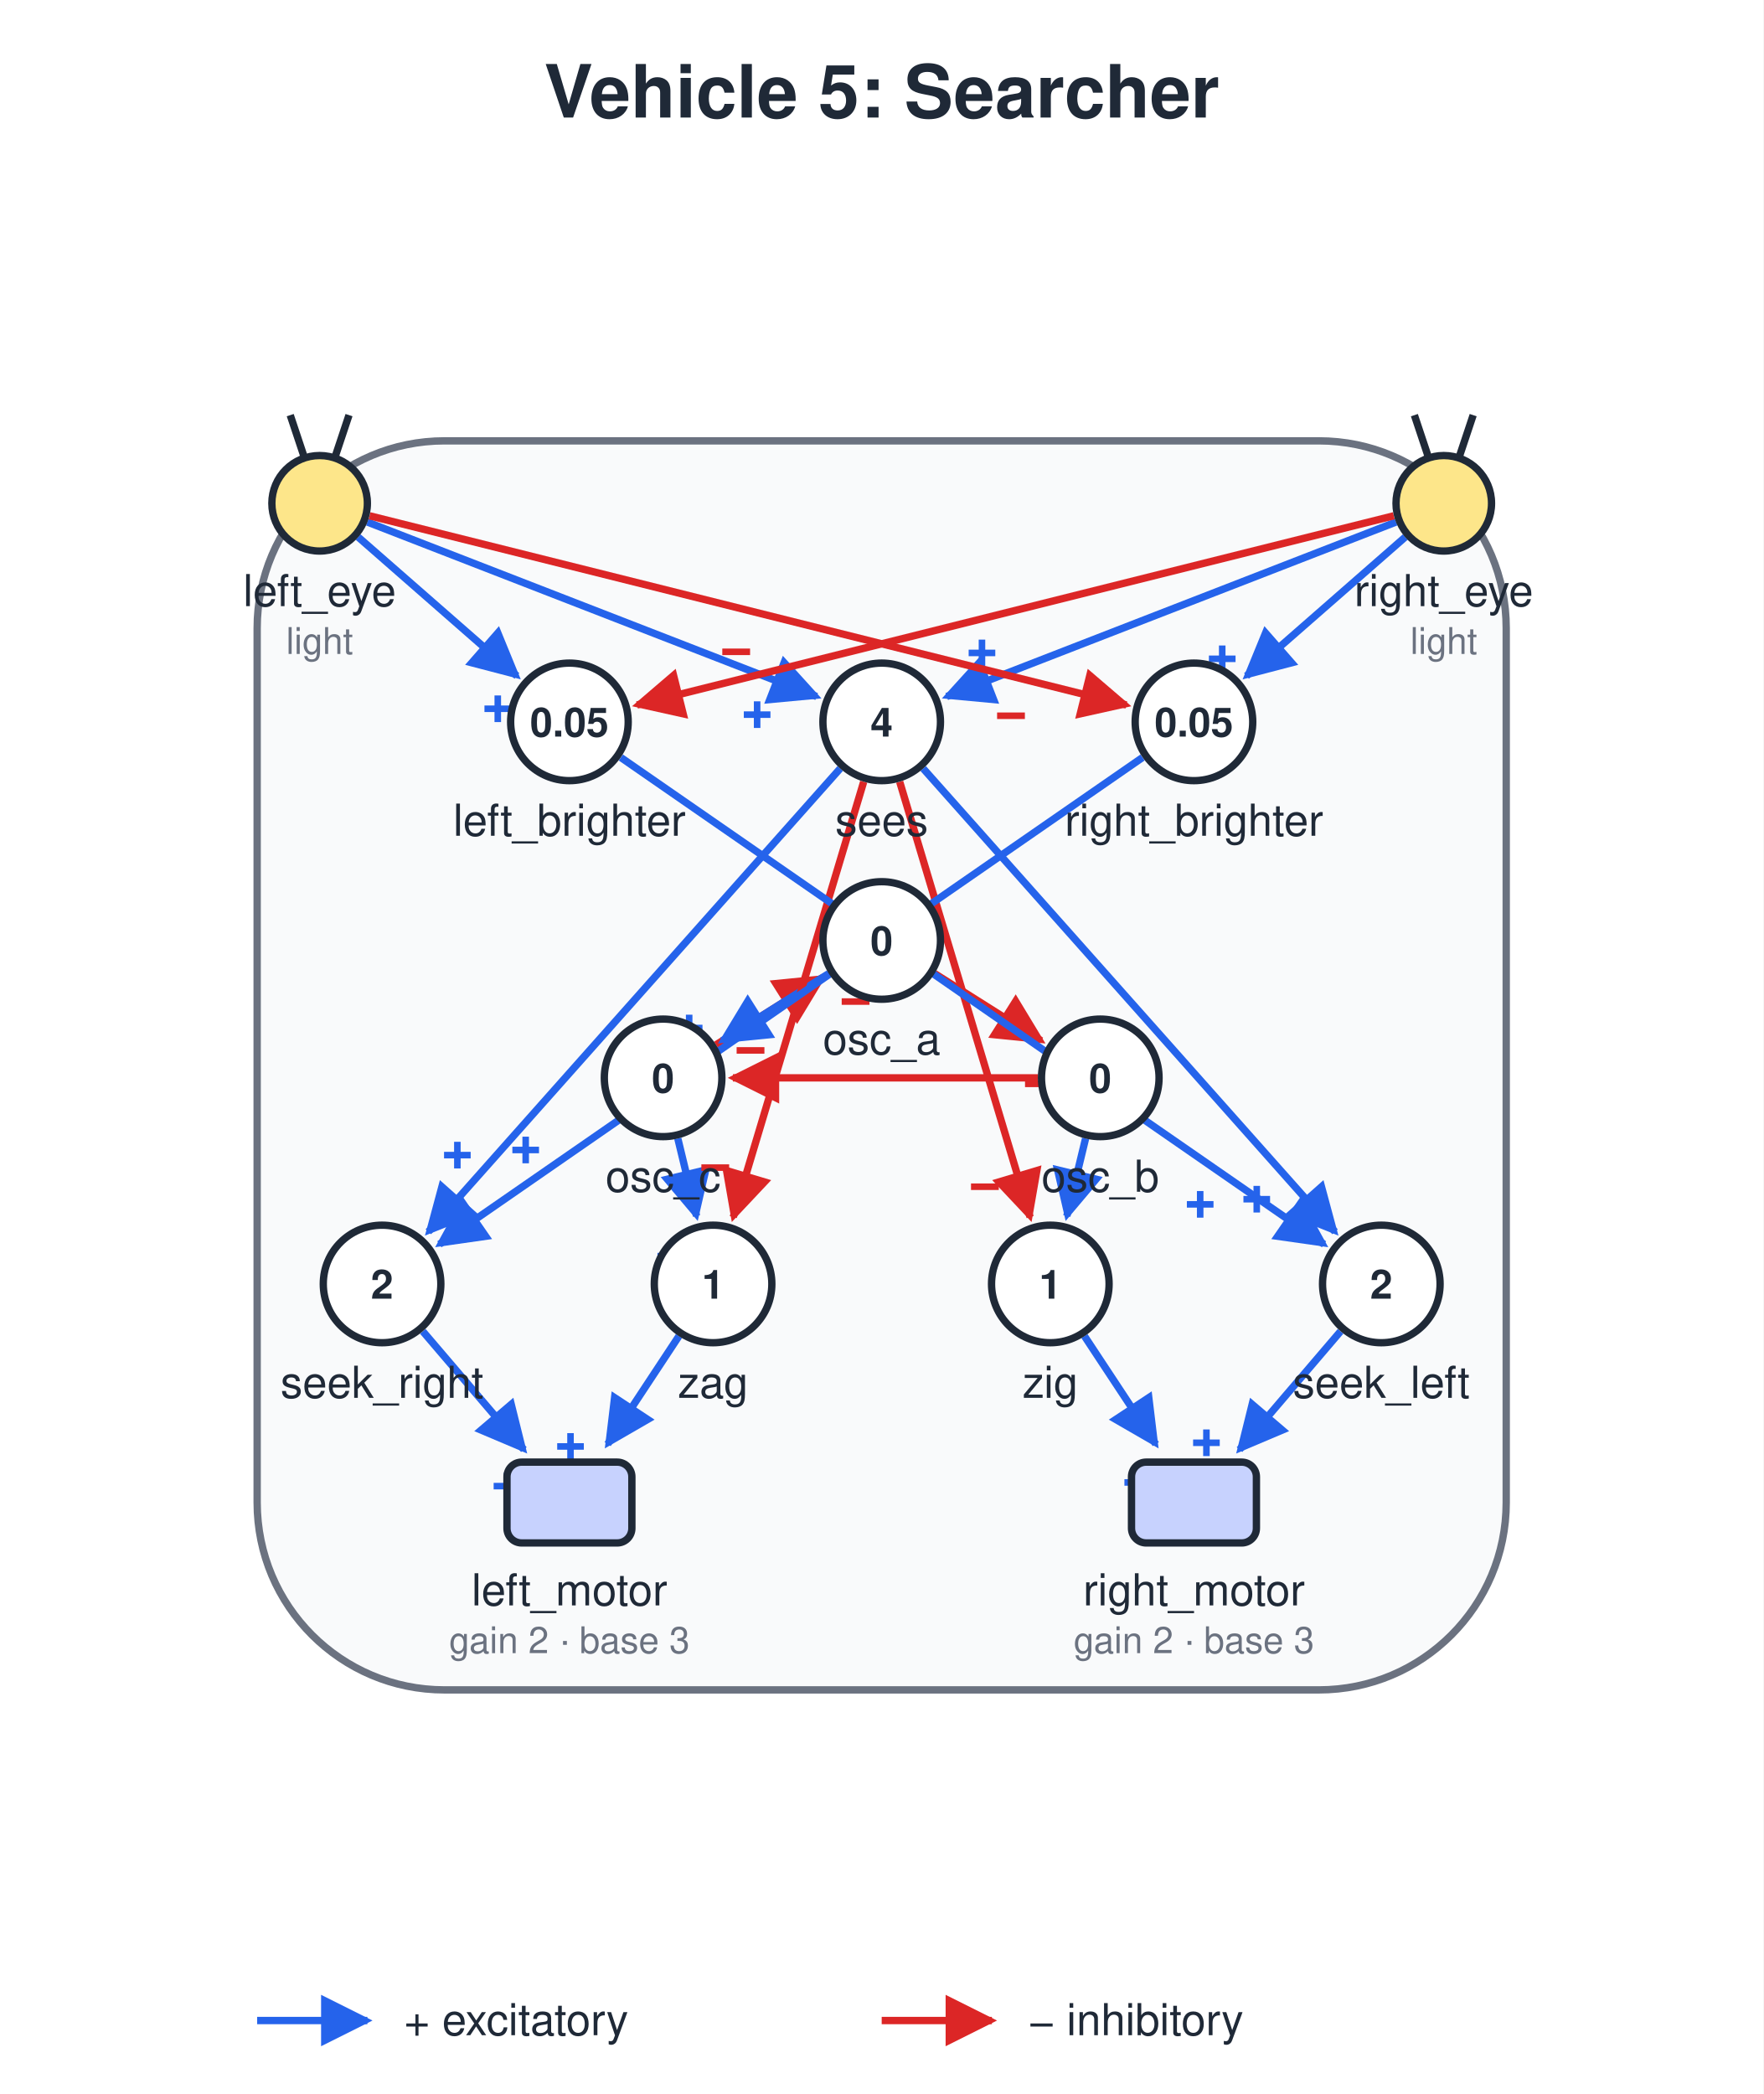
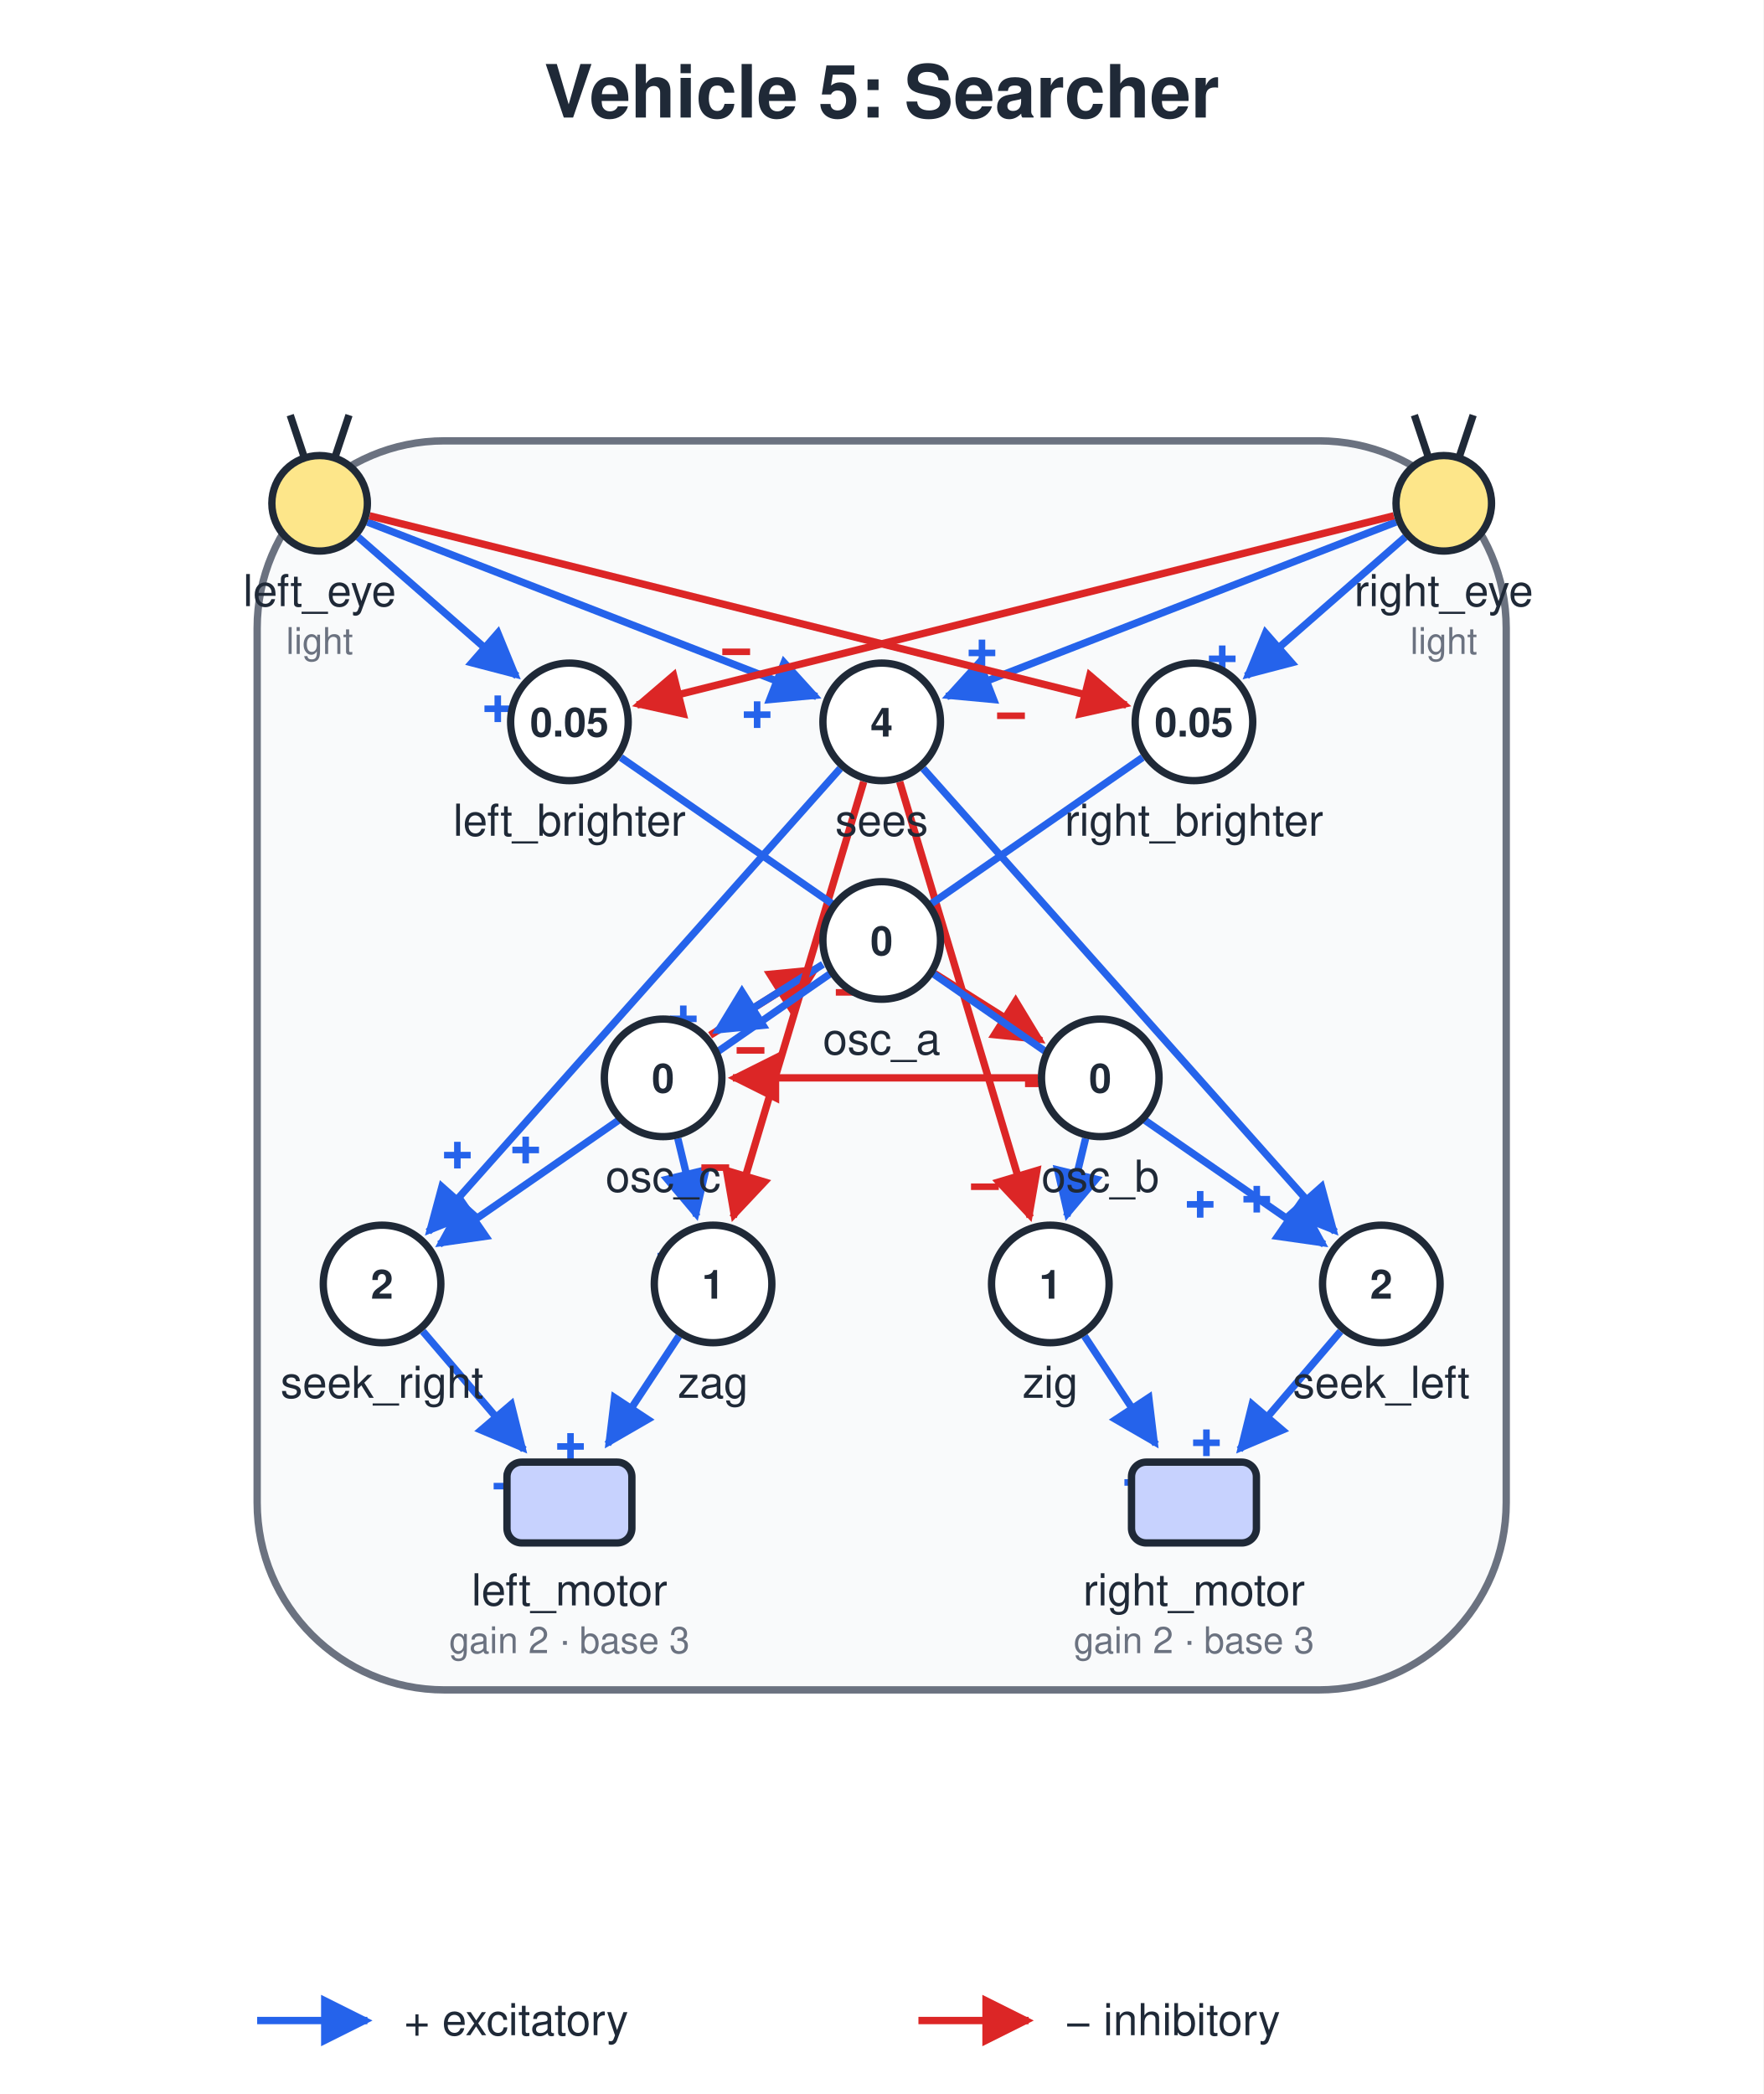
<svg xmlns="http://www.w3.org/2000/svg" width="480" height="570" viewBox="0 0 480 570" font-family="Helvetica, Arial, sans-serif">
  <defs>
    <marker id="arrow-exc" viewBox="0 0 10 10" refX="9" refY="5" markerWidth="7" markerHeight="7" orient="auto-start-reverse">
      <path d="M0,0 L10,5 L0,10 z" fill="#2563eb" />
    </marker>
    <marker id="arrow-inh" viewBox="0 0 10 10" refX="9" refY="5" markerWidth="7" markerHeight="7" orient="auto-start-reverse">
      <path d="M0,0 L10,5 L0,10 z" fill="#dc2626" />
    </marker>
    <marker id="arrow-off" viewBox="0 0 10 10" refX="9" refY="5" markerWidth="7" markerHeight="7" orient="auto-start-reverse">
      <path d="M0,0 L10,5 L0,10 z" fill="#9ca3af" />
    </marker>
+     <marker id="arrow-learn" viewBox="0 0 10 10" refX="9" refY="5" markerWidth="7" markerHeight="7" orient="auto-start-reverse">
+       <path d="M0,0 L10,5 L0,10 z" fill="#7c3aed" />
+     </marker>
  </defs>
  <rect width="480" height="570" fill="white" />
  <text x="240.0" y="32" text-anchor="middle" font-size="20" font-weight="bold" fill="#1f2937">Vehicle 5: Searcher</text>
-   <rect x="70.0" y="120" width="340" height="340" rx="51.0" fill="#f9fafb" stroke="#6b7280" stroke-width="2" />
-   <line x1="194.9" y1="284.4" x2="223.9" y2="266.1" stroke="#dc2626" stroke-width="2" marker-end="url(#arrow-inh)" />
-   <text x="232.9" y="276.1" text-anchor="middle" font-size="15" font-weight="bold" fill="#dc2626">−</text>
+   <rect x="70" y="120" width="340" height="340" rx="51" fill="#f9fafb" stroke="#6b7280" stroke-width="2" />
+   <line x1="193.3" y1="281.8" x2="222.3" y2="263.6" stroke="#dc2626" stroke-width="2" marker-end="url(#arrow-inh)" />
+   <text x="231.3" y="273.6" text-anchor="middle" font-size="15" font-weight="bold" fill="#dc2626">−</text>
  <line x1="254.4" y1="265.0" x2="283.4" y2="283.3" stroke="#dc2626" stroke-width="2" marker-end="url(#arrow-inh)" />
  <text x="282.8" y="298.5" text-anchor="middle" font-size="15" font-weight="bold" fill="#dc2626">−</text>
  <line x1="282.5" y1="293.4" x2="199.5" y2="293.4" stroke="#dc2626" stroke-width="2" marker-end="url(#arrow-inh)" />
  <text x="204.3" y="289.4" text-anchor="middle" font-size="15" font-weight="bold" fill="#dc2626">−</text>
-   <line x1="225.6" y1="265.0" x2="196.6" y2="283.3" stroke="#2563eb" stroke-width="2" marker-end="url(#arrow-exc)" />
-   <text x="187.6" y="283.3" text-anchor="middle" font-size="15" font-weight="bold" fill="#2563eb">+</text>
+   <line x1="224.0" y1="262.5" x2="195.0" y2="280.7" stroke="#2563eb" stroke-width="2" marker-end="url(#arrow-exc)" />
+   <text x="186.0" y="280.8" text-anchor="middle" font-size="15" font-weight="bold" fill="#2563eb">+</text>
  <line x1="100.0" y1="142.1" x2="222.3" y2="189.6" stroke="#2563eb" stroke-width="2" marker-end="url(#arrow-exc)" />
  <text x="206.1" y="198.0" text-anchor="middle" font-size="15" font-weight="bold" fill="#2563eb">+</text>
  <line x1="380.0" y1="142.1" x2="257.7" y2="189.6" stroke="#2563eb" stroke-width="2" marker-end="url(#arrow-exc)" />
  <text x="267.3" y="181.2" text-anchor="middle" font-size="15" font-weight="bold" fill="#2563eb">+</text>
  <line x1="97.5" y1="146.2" x2="140.7" y2="184.0" stroke="#2563eb" stroke-width="2" marker-end="url(#arrow-exc)" />
  <text x="135.5" y="196.4" text-anchor="middle" font-size="15" font-weight="bold" fill="#2563eb">+</text>
  <line x1="379.4" y1="140.4" x2="173.4" y2="191.9" stroke="#dc2626" stroke-width="2" marker-end="url(#arrow-inh)" />
  <text x="200.4" y="180.9" text-anchor="middle" font-size="15" font-weight="bold" fill="#dc2626">−</text>
  <line x1="382.5" y1="146.2" x2="339.3" y2="184.0" stroke="#2563eb" stroke-width="2" marker-end="url(#arrow-exc)" />
  <text x="332.7" y="182.8" text-anchor="middle" font-size="15" font-weight="bold" fill="#2563eb">+</text>
  <line x1="100.6" y1="140.4" x2="306.6" y2="191.9" stroke="#dc2626" stroke-width="2" marker-end="url(#arrow-inh)" />
  <text x="275.2" y="198.3" text-anchor="middle" font-size="15" font-weight="bold" fill="#dc2626">−</text>
  <line x1="295.5" y1="309.9" x2="290.4" y2="331.0" stroke="#2563eb" stroke-width="2" marker-end="url(#arrow-exc)" />
  <text x="279.9" y="341.2" text-anchor="middle" font-size="15" font-weight="bold" fill="#2563eb">+</text>
  <line x1="244.9" y1="212.8" x2="280.4" y2="331.3" stroke="#dc2626" stroke-width="2" marker-end="url(#arrow-inh)" />
  <text x="268.1" y="326.5" text-anchor="middle" font-size="15" font-weight="bold" fill="#dc2626">−</text>
  <line x1="184.5" y1="309.9" x2="189.6" y2="331.0" stroke="#2563eb" stroke-width="2" marker-end="url(#arrow-exc)" />
  <text x="182.6" y="345.4" text-anchor="middle" font-size="15" font-weight="bold" fill="#2563eb">+</text>
  <line x1="235.1" y1="212.8" x2="199.6" y2="331.3" stroke="#dc2626" stroke-width="2" marker-end="url(#arrow-inh)" />
  <text x="194.7" y="321.3" text-anchor="middle" font-size="15" font-weight="bold" fill="#dc2626">−</text>
  <line x1="169.0" y1="206.2" x2="360.4" y2="338.7" stroke="#2563eb" stroke-width="2" marker-end="url(#arrow-exc)" />
  <text x="326.7" y="331.3" text-anchor="middle" font-size="15" font-weight="bold" fill="#2563eb">+</text>
  <line x1="251.3" y1="209.2" x2="363.4" y2="335.3" stroke="#2563eb" stroke-width="2" marker-end="url(#arrow-exc)" />
  <text x="342.1" y="329.9" text-anchor="middle" font-size="15" font-weight="bold" fill="#2563eb">+</text>
  <line x1="311.0" y1="206.2" x2="119.6" y2="338.7" stroke="#2563eb" stroke-width="2" marker-end="url(#arrow-exc)" />
  <text x="143.1" y="316.5" text-anchor="middle" font-size="15" font-weight="bold" fill="#2563eb">+</text>
  <line x1="228.7" y1="209.2" x2="116.6" y2="335.3" stroke="#2563eb" stroke-width="2" marker-end="url(#arrow-exc)" />
  <text x="124.5" y="317.9" text-anchor="middle" font-size="15" font-weight="bold" fill="#2563eb">+</text>
  <line x1="184.8" y1="363.7" x2="165.4" y2="393.1" stroke="#2563eb" stroke-width="2" marker-end="url(#arrow-exc)" />
  <text x="155.3" y="397.2" text-anchor="middle" font-size="15" font-weight="bold" fill="#2563eb">+</text>
  <line x1="115.1" y1="362.4" x2="142.6" y2="394.6" stroke="#2563eb" stroke-width="2" marker-end="url(#arrow-exc)" />
  <text x="138.0" y="408.0" text-anchor="middle" font-size="15" font-weight="bold" fill="#2563eb">+</text>
  <line x1="295.2" y1="363.7" x2="314.6" y2="393.1" stroke="#2563eb" stroke-width="2" marker-end="url(#arrow-exc)" />
  <text x="309.7" y="407.0" text-anchor="middle" font-size="15" font-weight="bold" fill="#2563eb">+</text>
  <line x1="364.9" y1="362.4" x2="337.4" y2="394.6" stroke="#2563eb" stroke-width="2" marker-end="url(#arrow-exc)" />
  <text x="328.4" y="396.2" text-anchor="middle" font-size="15" font-weight="bold" fill="#2563eb">+</text>
  <line x1="87.0" y1="137.0" x2="79.0" y2="113.0" stroke="#1f2937" stroke-width="2" />
  <line x1="87.0" y1="137.0" x2="95.0" y2="113.0" stroke="#1f2937" stroke-width="2" />
  <circle cx="87.0" cy="137.0" r="13" fill="#fde68a" stroke="#1f2937" stroke-width="2" />
  <text x="87.0" y="165.0" text-anchor="middle" font-size="12" fill="#1f2937">left_eye</text>
  <text x="87.0" y="178.0" text-anchor="middle" font-size="10" fill="#6b7280">light</text>
  <line x1="393.0" y1="137.0" x2="385.0" y2="113.0" stroke="#1f2937" stroke-width="2" />
  <line x1="393.0" y1="137.0" x2="401.0" y2="113.0" stroke="#1f2937" stroke-width="2" />
  <circle cx="393.0" cy="137.0" r="13" fill="#fde68a" stroke="#1f2937" stroke-width="2" />
  <text x="393.0" y="165.0" text-anchor="middle" font-size="12" fill="#1f2937">right_eye</text>
  <text x="393.0" y="178.0" text-anchor="middle" font-size="10" fill="#6b7280">light</text>
  <circle cx="240.0" cy="256.0" r="16" fill="white" stroke="#1f2937" stroke-width="2" />
  <text x="240.0" y="260.0" text-anchor="middle" font-size="11" font-weight="bold" fill="#1f2937">0</text>
  <text x="240.0" y="287.0" text-anchor="middle" font-size="12" fill="#1f2937">osc_a</text>
  <circle cx="299.5" cy="293.4" r="16" fill="white" stroke="#1f2937" stroke-width="2" />
  <text x="299.5" y="297.4" text-anchor="middle" font-size="11" font-weight="bold" fill="#1f2937">0</text>
  <text x="299.5" y="324.4" text-anchor="middle" font-size="12" fill="#1f2937">osc_b</text>
  <circle cx="180.5" cy="293.4" r="16" fill="white" stroke="#1f2937" stroke-width="2" />
  <text x="180.5" y="297.4" text-anchor="middle" font-size="11" font-weight="bold" fill="#1f2937">0</text>
  <text x="180.5" y="324.4" text-anchor="middle" font-size="12" fill="#1f2937">osc_c</text>
  <circle cx="240.0" cy="196.5" r="16" fill="white" stroke="#1f2937" stroke-width="2" />
  <text x="240.0" y="200.5" text-anchor="middle" font-size="11" font-weight="bold" fill="#1f2937">4</text>
  <text x="240.0" y="227.5" text-anchor="middle" font-size="12" fill="#1f2937">sees</text>
  <circle cx="155.0" cy="196.5" r="16" fill="white" stroke="#1f2937" stroke-width="2" />
  <text x="155.0" y="200.5" text-anchor="middle" font-size="11" font-weight="bold" fill="#1f2937">0.05</text>
  <text x="155.0" y="227.5" text-anchor="middle" font-size="12" fill="#1f2937">left_brighter</text>
  <circle cx="325.0" cy="196.5" r="16" fill="white" stroke="#1f2937" stroke-width="2" />
  <text x="325.0" y="200.5" text-anchor="middle" font-size="11" font-weight="bold" fill="#1f2937">0.05</text>
  <text x="325.0" y="227.5" text-anchor="middle" font-size="12" fill="#1f2937">right_brighter</text>
  <circle cx="285.9" cy="349.5" r="16" fill="white" stroke="#1f2937" stroke-width="2" />
  <text x="285.9" y="353.5" text-anchor="middle" font-size="11" font-weight="bold" fill="#1f2937">1</text>
  <text x="285.9" y="380.5" text-anchor="middle" font-size="12" fill="#1f2937">zig</text>
  <circle cx="194.1" cy="349.5" r="16" fill="white" stroke="#1f2937" stroke-width="2" />
  <text x="194.1" y="353.5" text-anchor="middle" font-size="11" font-weight="bold" fill="#1f2937">1</text>
  <text x="194.1" y="380.5" text-anchor="middle" font-size="12" fill="#1f2937">zag</text>
  <circle cx="376.0" cy="349.5" r="16" fill="white" stroke="#1f2937" stroke-width="2" />
  <text x="376.0" y="353.5" text-anchor="middle" font-size="11" font-weight="bold" fill="#1f2937">2</text>
  <text x="376.0" y="380.5" text-anchor="middle" font-size="12" fill="#1f2937">seek_left</text>
  <circle cx="104.0" cy="349.5" r="16" fill="white" stroke="#1f2937" stroke-width="2" />
  <text x="104.0" y="353.5" text-anchor="middle" font-size="11" font-weight="bold" fill="#1f2937">2</text>
  <text x="104.0" y="380.5" text-anchor="middle" font-size="12" fill="#1f2937">seek_right</text>
  <rect x="138.0" y="398.0" width="34" height="22" rx="4" fill="#c7d2fe" stroke="#1f2937" stroke-width="2" />
  <text x="155.0" y="437.0" text-anchor="middle" font-size="12" fill="#1f2937">left_motor</text>
  <text x="155.0" y="450.0" text-anchor="middle" font-size="10" fill="#6b7280">gain 2 · base 3</text>
  <rect x="308.0" y="398.0" width="34" height="22" rx="4" fill="#c7d2fe" stroke="#1f2937" stroke-width="2" />
  <text x="325.0" y="437.0" text-anchor="middle" font-size="12" fill="#1f2937">right_motor</text>
  <text x="325.0" y="450.0" text-anchor="middle" font-size="10" fill="#6b7280">gain 2 · base 3</text>
  <line x1="70" y1="550.0" x2="100" y2="550.0" stroke="#2563eb" stroke-width="2" marker-end="url(#arrow-exc)" />
  <text x="110" y="554.0" font-size="12" fill="#1f2937">+ excitatory</text>
-   <line x1="240" y1="550.0" x2="270" y2="550.0" stroke="#dc2626" stroke-width="2" marker-end="url(#arrow-inh)" />
-   <text x="280" y="554.0" font-size="12" fill="#1f2937">− inhibitory</text>
+   <line x1="250" y1="550.0" x2="280" y2="550.0" stroke="#dc2626" stroke-width="2" marker-end="url(#arrow-inh)" />
+   <text x="290" y="554.0" font-size="12" fill="#1f2937">− inhibitory</text>
</svg>
